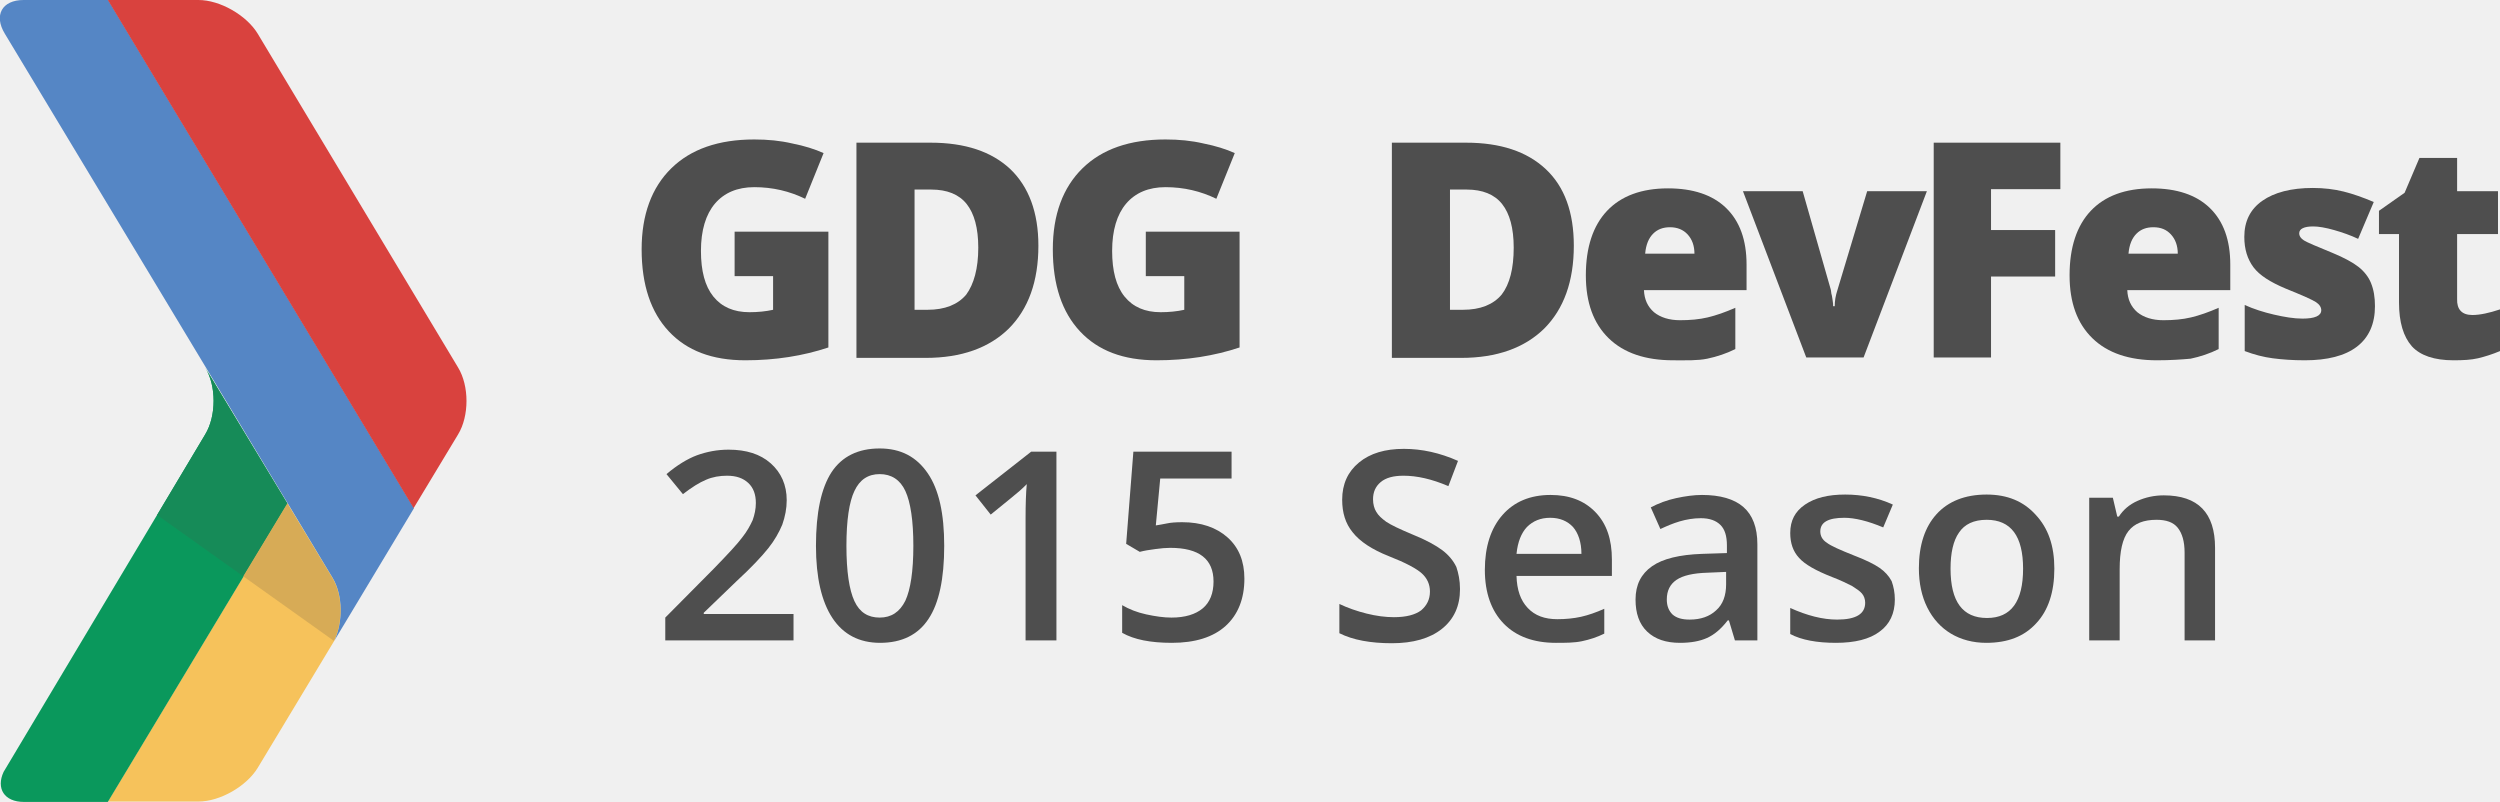
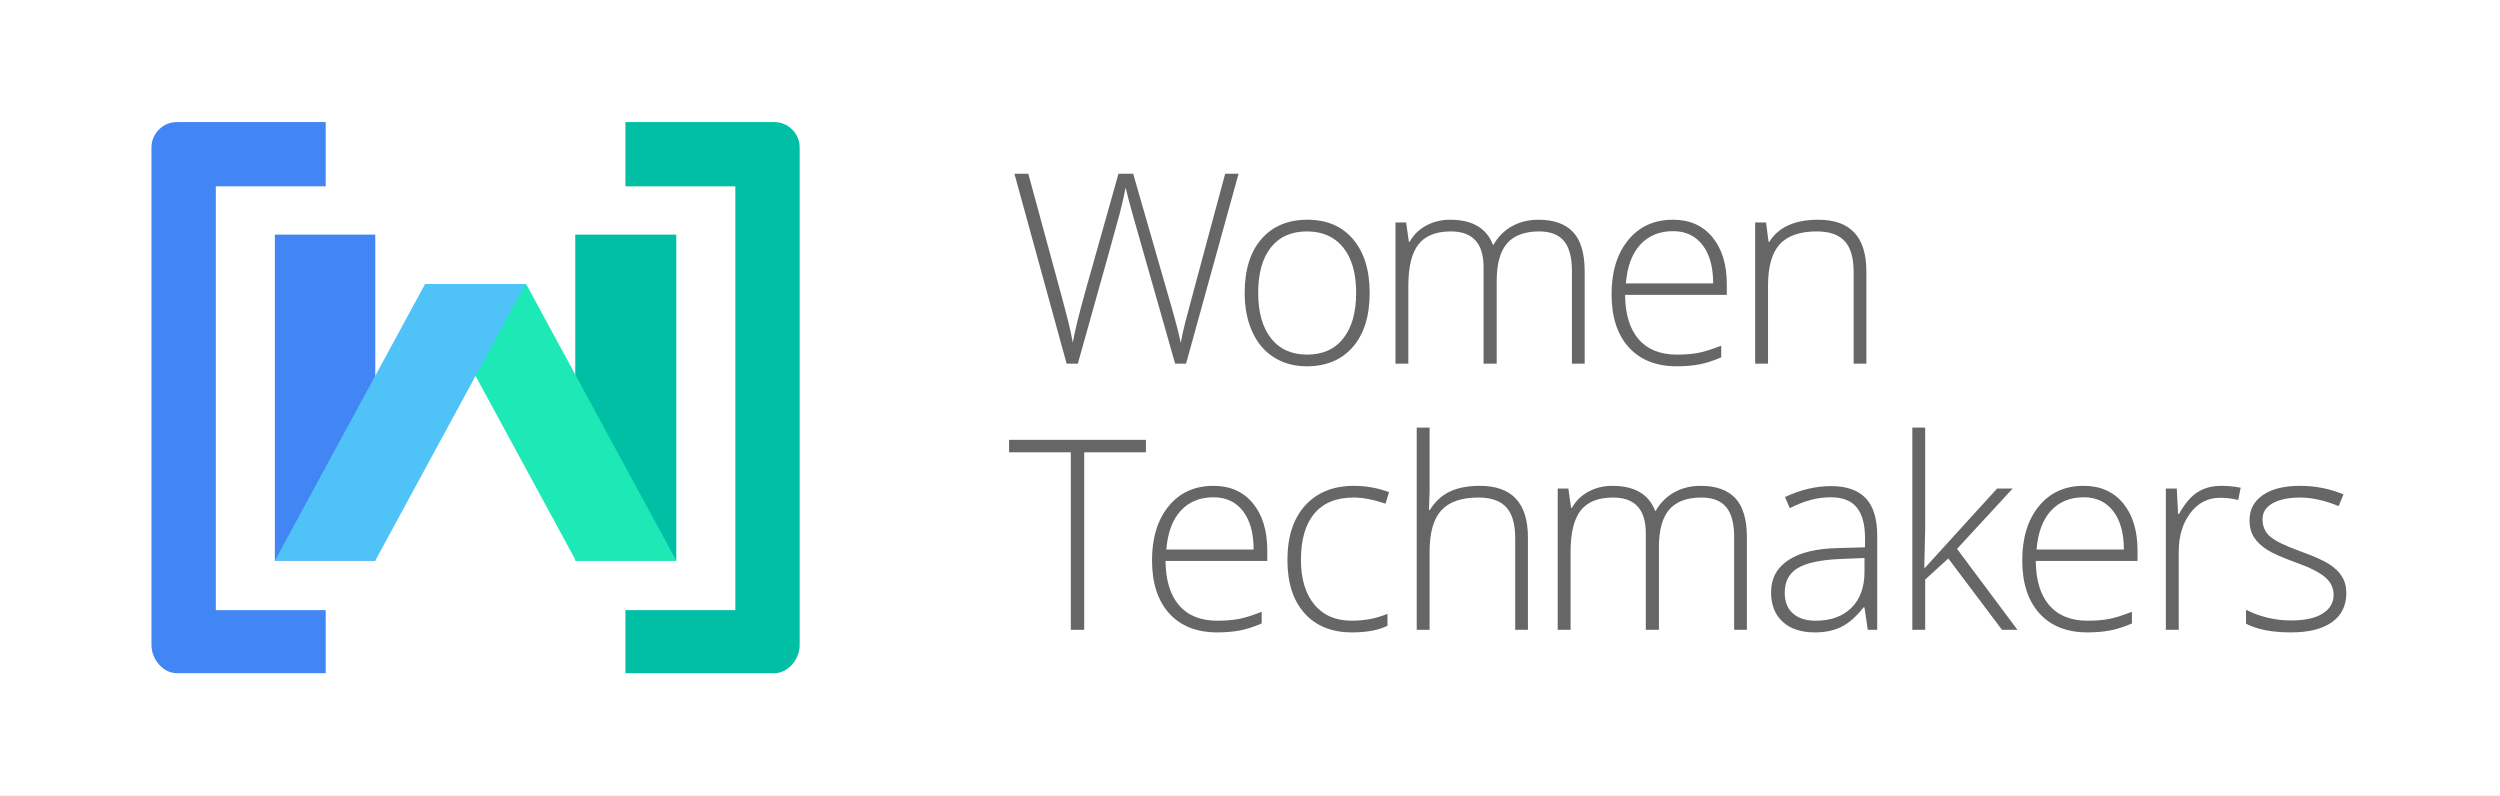
- <svg xmlns="http://www.w3.org/2000/svg" version="1.1" id="dark" x="0px" y="0px" viewBox="-396.8 2029.4 623.8 200.1" style="enable-background:new -396.8 2029.4 623.8 200.1;" xml:space="preserve">
-   <style type="text/css">
- 	.st0{fill:#F6C25B;}
- 	.st1{fill:#0A985C;}
- 	.st2{fill:#5586C5;}
- 	.st3{fill:#D9423E;}
- 	.st4{fill:#168B58;}
- 	.st5{fill:#D7AB56;}
- 	.st6{enable-background:new    ;}
- 	.st7{fill:#4E4E4E;}
- </style>
-   <g>
-     <g>
-       <path class="st0" d="M-369.9,2229.4h22.6c5.4,0,12-3.8,14.8-8.4l19.1-31.7c2.3-4.7,2.2-11.4-0.4-15.7l-11.3-18.6L-369.9,2229.4z" />
-       <path class="st1" d="M-345.6,2137.8l-50.3,84.2c-1.9,4.1,0.1,7.5,5.1,7.5h20.9l44.8-74.4l-20.5-33.9    C-342.8,2125.6-342.8,2133.2-345.6,2137.8" />
-       <path class="st2" d="M-390.9,2029.4c-5.4,0-7.5,3.8-4.7,8.4l81.8,135.8c2.6,4.3,2.6,11.1,0.4,15.7l19.9-33.1l-76.3-126.8H-390.9    L-390.9,2029.4z" />
-       <path class="st3" d="M-369.9,2029.4l76.3,126.8l11.1-18.4c2.8-4.6,2.8-12.1,0-16.7l-50-83.3c-2.8-4.6-9.4-8.4-14.8-8.4H-369.9    L-369.9,2029.4z" />
+ <svg xmlns="http://www.w3.org/2000/svg" id="svg4225" version="1.1" xml:space="preserve" width="1185.412" height="377.087" viewBox="0 0 1185.412 377.087">
+   <defs id="defs4229" />
+   <g id="g4233" transform="matrix(1.25,0,0,-1.25,0,377.0875)">
+     <g id="g4235" transform="scale(0.24,0.24)">
+       <path d="m 0,0 3951.39,0 0,1256.95 L 0,1256.95 0,0 Z" style="fill:#ffffff;fill-opacity:1;fill-rule:nonzero;stroke:none" id="path4237" />
+       <path d="m 1874.62,682.113 -17.24,0 -65.94,231.653 c -5.47,19.031 -9.57,34.636 -12.3,46.824 -2.2,-11.914 -5.33,-25.61 -9.35,-41.074 -4.04,-15.469 -26.12,-94.606 -66.24,-237.403 l -17.67,0 -82.56,300.246 21.98,0 52.59,-193.457 c 2.04,-7.797 3.97,-15.027 5.74,-21.668 1.77,-6.636 3.39,-12.867 4.83,-18.687 1.43,-5.813 2.74,-11.43 3.9,-16.848 1.18,-5.398 2.23,-10.84 3.18,-16.324 3.29,18.621 10.28,46.895 20.95,84.828 l 51.33,182.156 23.22,0 60.17,-209.066 c 6.98,-24.098 11.99,-43.535 14.99,-58.316 1.77,9.847 4.07,20.332 6.88,31.414 2.81,11.086 23.92,89.746 63.36,235.968 l 21.15,0 -82.97,-300.246" style="fill:#666666;fill-opacity:1;fill-rule:nonzero;stroke:none" id="path4239" />
+       <path d="m 1988.63,794.039 c 0,-30.676 6.75,-54.601 20.23,-71.773 13.49,-17.192 32.56,-25.774 57.19,-25.774 24.64,0 43.71,8.582 57.2,25.774 13.48,17.172 20.21,41.097 20.21,71.773 0,30.797 -6.79,54.695 -20.41,71.676 -13.64,16.973 -32.76,25.465 -57.4,25.465 -24.66,0 -43.65,-8.457 -57,-25.367 -13.35,-16.915 -20.02,-40.84 -20.02,-71.774 z m 176.2,0 c 0,-36.426 -8.82,-64.867 -26.48,-85.336 -17.67,-20.465 -42.03,-30.695 -73.12,-30.695 -19.57,0 -36.84,4.719 -51.74,14.168 -14.94,9.449 -26.38,23.004 -34.31,40.664 -7.94,17.652 -11.91,38.055 -11.91,61.199 0,36.414 8.82,64.785 26.49,85.121 17.67,20.332 41.89,30.504 72.7,30.504 30.66,0 54.74,-10.309 72.2,-30.91 17.46,-20.613 26.17,-48.852 26.17,-84.715" style="fill:#666666;fill-opacity:1;fill-rule:nonzero;stroke:none" id="path4241" />
+       <path d="m 2484.52,682.113 0,146.426 c 0,21.766 -4.26,37.649 -12.73,47.645 -8.5,10 -21.5,14.996 -39.03,14.996 -22.87,0 -39.78,-6.301 -50.72,-18.899 -10.96,-12.597 -16.43,-32.383 -16.43,-59.347 l 0,-130.821 -20.75,0 0,152.586 c 0,37.653 -17.25,56.481 -51.76,56.481 -23.4,0 -40.44,-6.821 -51.12,-20.442 -10.69,-13.625 -16.03,-35.418 -16.03,-65.406 l 0,-123.219 -20.32,0 0,223.235 16.83,0 4.33,-30.602 1.22,0 c 6.17,11.09 14.91,19.68 26.28,25.774 11.36,6.089 23.9,9.144 37.58,9.144 35.19,0 57.79,-13.215 67.78,-39.644 l 0.82,0 c 7.26,12.73 17.01,22.527 29.27,29.375 12.26,6.839 26.18,10.269 41.79,10.269 24.36,0 42.66,-6.516 54.83,-19.516 12.18,-13.011 18.29,-33.679 18.29,-62.015 l 0,-146.02 -20.13,0" style="fill:#666666;fill-opacity:1;fill-rule:nonzero;stroke:none" id="path4243" />
+       <path d="m 2644.3,891.586 c -21.5,0 -38.75,-7.082 -51.76,-21.258 -13,-14.168 -20.61,-34.605 -22.79,-61.305 l 138,0 c 0,25.879 -5.6,46.11 -16.83,60.688 -11.23,14.582 -26.78,21.875 -46.62,21.875 z m 5.95,-213.578 c -32.46,0 -57.74,9.988 -75.87,29.984 -18.15,19.985 -27.22,47.985 -27.22,83.992 0,35.598 8.77,64.106 26.29,85.539 17.51,21.418 41.13,32.141 70.85,32.141 26.27,0 47.02,-9.18 62.22,-27.527 15.19,-18.352 22.8,-43.266 22.8,-74.754 l 0,-16.43 -160.8,0 c 0.27,-30.66 7.42,-54.078 21.46,-70.226 14.02,-16.164 34.11,-24.235 60.27,-24.235 12.73,0 23.93,0.883 33.58,2.668 9.65,1.774 21.88,5.613 36.66,11.5 l 0,-18.484 c -12.6,-5.481 -24.24,-9.211 -34.91,-11.188 -10.69,-1.988 -22.46,-2.98 -35.33,-2.98" style="fill:#666666;fill-opacity:1;fill-rule:nonzero;stroke:none" id="path4245" />
+       <path d="m 2929.77,682.113 0,144.785 c 0,22.45 -4.71,38.774 -14.17,48.977 -9.45,10.199 -24.1,15.305 -43.94,15.305 -26.7,0 -46.25,-6.75 -58.64,-20.239 -12.38,-13.484 -18.58,-35.355 -18.58,-65.609 l 0,-123.219 -20.32,0 0,223.235 17.23,0 3.92,-30.602 1.23,0 c 14.5,23.274 40.31,34.918 77.41,34.918 50.66,0 75.99,-27.18 75.99,-81.531 l 0,-146.02 -20.13,0" style="fill:#666666;fill-opacity:1;fill-rule:nonzero;stroke:none" id="path4247" />
+       <path d="m 1713.63,261.52 -21.15,0 0,280.535 -97.57,0 0,19.711 216.26,0 0,-19.711 -97.54,0 0,-280.535" style="fill:#666666;fill-opacity:1;fill-rule:nonzero;stroke:none" id="path4249" />
+       <path d="m 1917.98,470.992 c -21.49,0 -38.75,-7.078 -51.76,-21.254 -13.01,-14.172 -20.61,-34.609 -22.79,-61.304 l 138,0 c 0,25.879 -5.61,46.105 -16.84,60.683 -11.23,14.582 -26.77,21.875 -46.61,21.875 z m 5.96,-213.578 c -32.46,0 -57.76,9.988 -75.88,29.984 -18.15,19.981 -27.23,47.981 -27.23,83.997 0,35.597 8.77,64.109 26.3,85.535 17.51,21.422 41.13,32.14 70.85,32.14 26.28,0 47.02,-9.179 62.22,-27.523 15.19,-18.352 22.8,-43.27 22.8,-74.75 l 0,-16.434 -160.8,0 c 0.26,-30.668 7.42,-54.086 21.46,-70.234 14.02,-16.164 34.11,-24.231 60.28,-24.231 12.72,0 23.92,0.887 33.56,2.665 9.66,1.773 21.89,5.617 36.67,11.503 l 0,-18.484 c -12.6,-5.48 -24.24,-9.207 -34.91,-11.191 -10.69,-1.981 -22.46,-2.977 -35.32,-2.977" style="fill:#666666;fill-opacity:1;fill-rule:nonzero;stroke:none" id="path4251" />
+       <path d="m 2136.93,257.414 c -31.93,0 -56.91,10.059 -74.98,30.188 -18.07,20.128 -27.1,48.195 -27.1,84.195 0,36.969 9.38,65.758 28.14,86.367 18.74,20.598 44.42,30.906 77.01,30.906 19.3,0 37.78,-3.363 55.45,-10.066 l -5.56,-18.078 c -19.3,6.437 -36.08,9.66 -50.31,9.66 -27.37,0 -48.12,-8.457 -62.22,-25.363 -14.1,-16.918 -21.15,-41.246 -21.15,-73.012 0,-30.113 7.05,-53.707 21.15,-70.75 14.1,-17.047 33.81,-25.563 59.13,-25.563 20.28,0 39.11,3.622 56.49,10.879 l 0,-18.894 c -14.24,-6.985 -32.93,-10.469 -56.05,-10.469" style="fill:#666666;fill-opacity:1;fill-rule:nonzero;stroke:none" id="path4253" />
+       <path d="m 2394.85,261.52 0,144.789 c 0,22.449 -4.72,38.773 -14.16,48.976 -9.46,10.199 -24.09,15.301 -43.96,15.301 -26.69,0 -46.23,-6.754 -58.63,-20.234 -12.39,-13.481 -18.56,-35.356 -18.56,-65.61 l 0,-123.222 -20.35,0 0,319.546 20.35,0 0,-101.652 -1.05,-28.543 1.44,0 c 8.34,13.418 18.89,23.137 31.63,29.152 12.73,6.032 28.55,9.047 47.45,9.047 50.64,0 75.97,-27.179 75.97,-81.527 l 0,-146.023 -20.13,0" style="fill:#666666;fill-opacity:1;fill-rule:nonzero;stroke:none" id="path4255" />
+       <path d="m 2740.92,261.52 0,146.425 c 0,21.766 -4.23,37.645 -12.73,47.645 -8.48,9.996 -21.5,14.996 -39,14.996 -22.87,0 -39.78,-6.297 -50.74,-18.898 -10.95,-12.598 -16.43,-32.375 -16.43,-59.348 l 0,-130.82 -20.73,0 0,152.589 c 0,37.649 -17.26,56.477 -51.76,56.477 -23.42,0 -40.46,-6.816 -51.15,-20.438 -10.67,-13.628 -16,-35.421 -16,-65.406 l 0,-123.222 -20.34,0 0,223.234 16.84,0 4.31,-30.602 1.23,0 c 6.17,11.09 14.93,19.68 26.29,25.782 11.37,6.082 23.89,9.136 37.58,9.136 35.2,0 57.78,-13.215 67.77,-39.644 l 0.83,0 c 7.24,12.734 17,22.531 29.27,29.379 12.24,6.836 26.16,10.265 41.79,10.265 24.37,0 42.65,-6.511 54.82,-19.515 12.19,-13.012 18.28,-33.68 18.28,-62.012 l 0,-146.023 -20.13,0" style="fill:#666666;fill-opacity:1;fill-rule:nonzero;stroke:none" id="path4257" />
+       <path d="m 2869.93,275.898 c 23.82,0 42.61,6.809 56.36,20.426 13.75,13.629 20.64,32.559 20.64,56.789 l 0,21.977 -39.02,-1.645 c -31.36,-1.511 -53.7,-6.402 -67.05,-14.687 -13.35,-8.285 -20.02,-21.188 -20.02,-38.707 0,-13.969 4.29,-24.824 12.83,-32.555 8.55,-7.734 20.64,-11.598 36.26,-11.598 z m 82.13,-14.378 -5.13,35.328 -1.64,0 c -11.24,-14.383 -22.76,-24.551 -34.6,-30.5 -11.85,-5.957 -25.86,-8.934 -41.99,-8.934 -21.93,0 -38.98,5.606 -51.15,16.836 -12.19,11.223 -18.28,26.766 -18.28,46.617 0,21.774 9.07,38.68 27.22,50.731 18.13,12.047 44.38,18.414 78.76,19.097 l 42.5,1.235 0,14.781 c 0,21.219 -4.32,37.246 -12.93,48.062 -8.63,10.813 -22.53,16.219 -41.7,16.219 -20.67,0 -42.09,-5.75 -64.29,-17.25 l -7.58,17.668 c 24.5,11.492 48.73,17.242 72.7,17.242 24.5,0 42.82,-6.363 54.94,-19.097 12.11,-12.731 18.16,-32.578 18.16,-59.559 l 0,-148.476 -14.99,0" style="fill:#666666;fill-opacity:1;fill-rule:nonzero;stroke:none" id="path4259" />
+       <path d="m 3042.44,359.48 113.99,125.274 24.63,0 -87.9,-95.293 95.51,-127.941 -24.45,0 -84.82,112.742 -36.55,-33.266 0,-79.476 -20.32,0 0,319.546 20.32,0 0,-160.187 -1.45,-61.399 1.04,0" style="fill:#666666;fill-opacity:1;fill-rule:nonzero;stroke:none" id="path4261" />
+       <path d="m 3293.42,470.992 c -21.5,0 -38.74,-7.078 -51.74,-21.254 -13.01,-14.172 -20.62,-34.609 -22.81,-61.304 l 138.02,0 c 0,25.879 -5.63,46.105 -16.85,60.683 -11.22,14.582 -26.77,21.875 -46.62,21.875 z m 5.95,-213.578 c -32.44,0 -57.73,9.988 -75.87,29.984 -18.15,19.981 -27.23,47.981 -27.23,83.997 0,35.597 8.77,64.109 26.3,85.535 17.53,21.422 41.14,32.14 70.85,32.14 26.29,0 47.03,-9.179 62.24,-27.523 15.19,-18.352 22.79,-43.27 22.79,-74.75 l 0,-16.434 -160.81,0 c 0.26,-30.668 7.43,-54.086 21.46,-70.234 14.03,-16.164 34.13,-24.231 60.27,-24.231 12.74,0 23.94,0.887 33.59,2.665 9.65,1.773 21.87,5.617 36.66,11.503 l 0,-18.484 c -12.6,-5.48 -24.23,-9.207 -34.92,-11.191 -10.68,-1.981 -22.47,-2.977 -35.33,-2.977" style="fill:#666666;fill-opacity:1;fill-rule:nonzero;stroke:none" id="path4263" />
+       <path d="m 3511.13,489.07 c 9.45,0 19.58,-0.961 30.39,-2.879 l -3.89,-19.511 c -9.33,2.328 -18.98,3.496 -28.97,3.496 -19.03,0 -34.64,-8.086 -46.84,-24.238 -12.16,-16.161 -18.25,-36.559 -18.25,-61.196 l 0,-123.222 -20.34,0 0,223.234 17.26,0 2.05,-40.246 1.43,0 c 9.17,16.418 18.96,27.957 29.38,34.601 10.4,6.637 23,9.961 37.78,9.961" style="fill:#666666;fill-opacity:1;fill-rule:nonzero;stroke:none" id="path4265" />
+       <path d="m 3708.49,319.633 c 0,-19.985 -7.6,-35.356 -22.79,-46.11 -15.2,-10.746 -36.75,-16.109 -64.69,-16.109 -29.85,0 -53.53,4.586 -71.06,13.758 l 0,21.973 c 22.44,-11.227 46.14,-16.84 71.06,-16.84 22.04,0 38.78,3.656 50.2,10.988 11.45,7.32 17.17,17.078 17.17,29.27 0,11.222 -4.56,20.671 -13.65,28.332 -9.12,7.668 -24.09,15.203 -44.89,22.597 -22.33,8.074 -37.98,15.016 -47.02,20.84 -9.03,5.82 -15.85,12.391 -20.44,19.723 -4.58,7.312 -6.88,16.254 -6.88,26.793 0,16.707 7.02,29.91 21.04,39.64 14.05,9.715 33.65,14.582 58.85,14.582 24.09,0 46.96,-4.515 68.59,-13.562 l -7.61,-18.481 c -21.89,9.039 -42.22,13.559 -60.98,13.559 -18.21,0 -32.65,-3.012 -43.35,-9.039 -10.66,-6.024 -16,-14.375 -16,-25.055 0,-11.633 4.14,-20.949 12.42,-27.929 8.29,-6.985 24.47,-14.786 48.56,-23.415 20.13,-7.257 34.79,-13.793 43.96,-19.609 9.17,-5.816 16.06,-12.426 20.63,-19.824 4.59,-7.387 6.88,-16.086 6.88,-26.082" style="fill:#666666;fill-opacity:1;fill-rule:nonzero;stroke:none" id="path4267" />
+       <path d="m 434.441,370.832 158.703,0 0,515.301 -158.703,0 0,-515.301 z" style="fill:#4285f4;fill-opacity:1;fill-rule:nonzero;stroke:none" id="path4269" />
+       <path d="m 909.25,370.832 159.648,0 0,515.301 -159.648,0 0,-515.301 z" style="fill:#00bfa5;fill-opacity:1;fill-rule:nonzero;stroke:none" id="path4271" />
+       <path d="m 910.191,370.832 158.709,0 -237.377,437.223 -158.746,0 237.414,-437.223" style="fill:#1ce9b6;fill-opacity:1;fill-rule:nonzero;stroke:none" id="path4273" />
+       <path d="m 593.145,370.832 -158.704,0 237.395,437.223 158.707,0 -237.398,-437.223" style="fill:#4fc3f7;fill-opacity:1;fill-rule:nonzero;stroke:none" id="path4275" />
+       <path d="m 341.094,292.652 0,669.828 173.711,0 0,101.52 -235.332,0 c -22.016,0 -40.047,-18.02 -40.047,-40.06 l 0,-786.713 c 0,-22.039 18.031,-44.286 40.047,-44.286 l 235.332,0 0,99.711 -173.711,0" style="fill:#4285f4;fill-opacity:1;fill-rule:nonzero;stroke:none" id="path4277" />
+       <path d="m 1162.23,292.652 0,669.828 -173.714,0 0,101.52 235.334,0 c 22.02,0 40.07,-18.02 40.07,-40.06 l 0,-786.713 c 0,-22.039 -18.05,-44.286 -40.07,-44.286 l -235.334,0 0,99.711 173.714,0" style="fill:#00bfa5;fill-opacity:1;fill-rule:nonzero;stroke:none" id="path4279" />
    </g>
  </g>
-   <path class="st4" d="M-345.6,2137.8l-12,20.1l21.5,15.3l11-18.2l-20.5-33.9C-342.8,2125.6-342.8,2133.2-345.6,2137.8z" />
-   <path class="st5" d="M-325.1,2155l-11,18.2l22.6,16.1c2.3-4.7,2.2-11.4-0.4-15.7L-325.1,2155z" />
-   <g class="st6">
-     <path class="st7" d="M-213.2,2087.2h23.1v28.9c-6.3,2.1-13.2,3.2-20.7,3.2c-8.3,0-14.6-2.4-19.1-7.2c-4.5-4.8-6.8-11.6-6.8-20.5   c0-8.6,2.5-15.4,7.4-20.2c4.9-4.8,11.8-7.2,20.7-7.2c3.4,0,6.5,0.3,9.5,1c3,0.6,5.6,1.4,7.8,2.4l-4.6,11.4   c-3.9-1.9-8.1-2.9-12.7-2.9c-4.2,0-7.5,1.4-9.8,4.1c-2.3,2.7-3.5,6.7-3.5,11.8c0,5,1,8.8,3.1,11.4c2.1,2.6,5.1,3.9,9,3.9   c2.1,0,4.1-0.2,5.9-0.6v-8.4h-9.6V2087.2z" />
-     <path class="st7" d="M-137.7,2090.7c0,8.9-2.5,15.8-7.4,20.7c-4.9,4.8-11.8,7.3-20.7,7.3h-17.3V2065h18.5c8.6,0,15.2,2.2,19.9,6.6   C-140.1,2076-137.7,2082.4-137.7,2090.7z M-152.7,2091.2c0-4.9-1-8.5-2.9-10.9c-1.9-2.4-4.9-3.6-8.8-3.6h-4.2v30h3.2   c4.4,0,7.6-1.3,9.7-3.8C-153.8,2100.3-152.7,2096.4-152.7,2091.2z" />
-     <path class="st7" d="M-110.6,2087.2h23.1v28.9c-6.3,2.1-13.2,3.2-20.7,3.2c-8.3,0-14.6-2.4-19.1-7.2c-4.5-4.8-6.8-11.6-6.8-20.5   c0-8.6,2.5-15.4,7.4-20.2c4.9-4.8,11.8-7.2,20.7-7.2c3.4,0,6.5,0.3,9.5,1c3,0.6,5.6,1.4,7.8,2.4l-4.6,11.4   c-3.9-1.9-8.1-2.9-12.7-2.9c-4.2,0-7.5,1.4-9.8,4.1c-2.3,2.7-3.5,6.7-3.5,11.8c0,5,1,8.8,3.1,11.4c2.1,2.6,5.1,3.9,9,3.9   c2.1,0,4.1-0.2,5.9-0.6v-8.4h-9.6V2087.2z" />
-     <path class="st7" d="M-4.1,2090.7c0,8.9-2.5,15.8-7.4,20.7c-4.9,4.8-11.8,7.3-20.7,7.3h-17.3V2065H-31c8.6,0,15.2,2.2,19.9,6.6   C-6.4,2076-4.1,2082.4-4.1,2090.7z M-19.1,2091.2c0-4.9-1-8.5-2.9-10.9c-1.9-2.4-4.9-3.6-8.8-3.6h-4.2v30h3.2   c4.4,0,7.6-1.3,9.7-3.8C-20.1,2100.3-19.1,2096.4-19.1,2091.2z" />
-     <path class="st7" d="M20.7,2119.3c-6.9,0-12.3-1.8-16.1-5.5c-3.8-3.7-5.7-8.9-5.7-15.7c0-7,1.8-12.4,5.3-16.1   c3.5-3.7,8.6-5.6,15.2-5.6c6.2,0,11.1,1.6,14.5,4.9c3.4,3.3,5.1,8,5.1,14.1v6.4H13.4c0.1,2.3,0.9,4.1,2.5,5.5c1.6,1.3,3.8,2,6.5,2   c2.5,0,4.8-0.2,6.9-0.7c2.1-0.5,4.4-1.3,6.9-2.4v10.3c-2.2,1.1-4.6,1.9-7,2.4S24,2119.3,20.7,2119.3z M19.9,2086.1   c-1.7,0-3.1,0.5-4.2,1.6c-1.1,1.1-1.8,2.7-2,5h12.3c0-2-0.6-3.6-1.7-4.8C23.2,2086.7,21.7,2086.1,19.9,2086.1z" />
-     <path class="st7" d="M53.9,2118.6l-15.8-41.5h14.9l7,24.5c0,0.1,0.1,0.3,0.1,0.6s0.1,0.6,0.2,1c0.1,0.4,0.1,0.8,0.2,1.3   c0.1,0.5,0.1,0.9,0.1,1.3H61c0-1.3,0.2-2.6,0.7-4.1l7.4-24.6h14.9l-15.8,41.5H53.9z" />
-     <path class="st7" d="M100,2118.6H85.7V2065h31.6v11.6H100v10.2h16v11.6h-16V2118.6z" />
-     <path class="st7" d="M141.4,2119.3c-6.9,0-12.3-1.8-16.1-5.5c-3.8-3.7-5.7-8.9-5.7-15.7c0-7,1.8-12.4,5.3-16.1   c3.5-3.7,8.6-5.6,15.2-5.6c6.2,0,11.1,1.6,14.5,4.9c3.4,3.3,5.1,8,5.1,14.1v6.4H134c0.1,2.3,0.9,4.1,2.5,5.5c1.6,1.3,3.8,2,6.5,2   c2.5,0,4.8-0.2,6.9-0.7c2.1-0.5,4.4-1.3,6.9-2.4v10.3c-2.2,1.1-4.6,1.9-7,2.4C147.6,2119.1,144.7,2119.3,141.4,2119.3z    M140.5,2086.1c-1.7,0-3.1,0.5-4.2,1.6c-1.1,1.1-1.8,2.7-2,5h12.3c0-2-0.6-3.6-1.7-4.8C143.8,2086.7,142.4,2086.1,140.5,2086.1z" />
-     <path class="st7" d="M195.8,2105.8c0,4.4-1.5,7.8-4.5,10.1c-3,2.3-7.4,3.4-13,3.4c-3.1,0-5.7-0.2-8-0.5c-2.3-0.3-4.6-0.9-7-1.8   v-11.5c2.2,1,4.7,1.8,7.3,2.4c2.6,0.6,5,1,7.1,1c3.1,0,4.7-0.7,4.7-2.1c0-0.7-0.4-1.4-1.3-2c-0.9-0.6-3.4-1.7-7.6-3.4   c-3.8-1.6-6.5-3.3-8-5.3c-1.5-2-2.3-4.5-2.3-7.6c0-3.9,1.5-6.9,4.5-9c3-2.1,7.2-3.2,12.6-3.2c2.7,0,5.3,0.3,7.7,0.9   c2.4,0.6,4.9,1.5,7.5,2.6l-3.9,9.2c-1.9-0.9-3.9-1.6-6-2.2c-2.1-0.6-3.9-0.9-5.2-0.9c-2.3,0-3.5,0.6-3.5,1.7c0,0.7,0.4,1.3,1.2,1.8   c0.8,0.5,3.2,1.5,7.1,3.1c2.9,1.2,5.1,2.4,6.5,3.5c1.4,1.1,2.5,2.5,3.1,4C195.5,2101.7,195.8,2103.6,195.8,2105.8z" />
-     <path class="st7" d="M220.1,2108c1.9,0,4.2-0.5,6.9-1.4v10.4c-1.9,0.8-3.8,1.4-5.5,1.8c-1.7,0.4-3.8,0.5-6.1,0.5   c-4.8,0-8.3-1.2-10.4-3.5c-2.1-2.4-3.2-6-3.2-10.9v-17.1h-5v-5.8l6.4-4.5l3.7-8.7h9.4v8.3h10.2v10.7h-10.2v16.2   C216.2,2106.6,217.5,2108,220.1,2108z" />
-   </g>
-   <g class="st6">
-     <path class="st7" d="M-198.9,2189.2h-31.9v-5.7l12.1-12.2c3.6-3.7,6-6.3,7.1-7.8c1.2-1.5,2-3,2.6-4.3c0.5-1.4,0.8-2.8,0.8-4.3   c0-2.1-0.6-3.8-1.9-5c-1.3-1.2-3-1.8-5.3-1.8c-1.8,0-3.6,0.3-5.2,1c-1.7,0.7-3.6,1.9-5.8,3.6l-4.1-5c2.6-2.2,5.2-3.8,7.6-4.7   c2.5-0.9,5.1-1.4,7.9-1.4c4.4,0,7.9,1.1,10.5,3.4c2.6,2.3,4,5.4,4,9.2c0,2.1-0.4,4.1-1.1,6.1c-0.8,1.9-1.9,3.9-3.5,5.9   c-1.6,2-4.2,4.8-7.9,8.2l-8.2,7.9v0.3h22.4V2189.2z" />
-     <path class="st7" d="M-161.2,2165.6c0,8.2-1.3,14.3-3.9,18.2c-2.6,4-6.7,6-12.1,6c-5.2,0-9.2-2.1-11.9-6.2s-4.1-10.1-4.1-18   c0-8.3,1.3-14.4,3.9-18.4c2.6-3.9,6.6-5.9,12-5.9c5.3,0,9.2,2.1,12,6.2S-161.2,2157.6-161.2,2165.6z M-185.6,2165.6   c0,6.4,0.7,11,2,13.8c1.3,2.8,3.4,4.1,6.3,4.1s5-1.4,6.4-4.2c1.3-2.8,2-7.4,2-13.7c0-6.3-0.7-10.9-2-13.7c-1.3-2.8-3.5-4.2-6.4-4.2   s-5,1.4-6.3,4.2C-184.9,2154.6-185.6,2159.2-185.6,2165.6z" />
-     <path class="st7" d="M-133.3,2189.2h-7.6v-30.4c0-3.6,0.1-6.5,0.3-8.6c-0.5,0.5-1.1,1.1-1.8,1.7c-0.7,0.6-3.1,2.6-7.2,5.9l-3.8-4.8   l13.9-10.9h6.3V2189.2z" />
-     <path class="st7" d="M-101.8,2159.7c4.7,0,8.5,1.3,11.3,3.8s4.2,5.9,4.2,10.3c0,5-1.6,9-4.7,11.8c-3.1,2.8-7.6,4.2-13.4,4.2   c-5.3,0-9.4-0.8-12.4-2.5v-6.9c1.7,1,3.7,1.8,6,2.3s4.4,0.8,6.3,0.8c3.4,0,6-0.8,7.8-2.3c1.8-1.5,2.7-3.8,2.7-6.7   c0-5.6-3.6-8.4-10.8-8.4c-1,0-2.3,0.1-3.7,0.3c-1.5,0.2-2.8,0.4-3.9,0.7l-3.4-2l1.8-23h24.5v6.7h-17.8l-1.1,11.7   c0.8-0.1,1.7-0.3,2.8-0.5C-104.7,2159.8-103.4,2159.7-101.8,2159.7z" />
-     <path class="st7" d="M-32.5,2176.4c0,4.2-1.5,7.5-4.5,9.9s-7.2,3.6-12.5,3.6s-9.7-0.8-13.1-2.5v-7.3c2.1,1,4.4,1.8,6.8,2.4   c2.4,0.6,4.7,0.9,6.8,0.9c3.1,0,5.3-0.6,6.8-1.7c1.4-1.2,2.2-2.7,2.2-4.7c0-1.8-0.7-3.3-2-4.5c-1.3-1.2-4.1-2.7-8.2-4.3   c-4.3-1.7-7.3-3.7-9.1-6c-1.8-2.2-2.6-4.9-2.6-8.1c0-3.9,1.4-7,4.2-9.3c2.8-2.3,6.5-3.4,11.2-3.4c4.5,0,9,1,13.5,3l-2.4,6.3   c-4.2-1.8-7.9-2.6-11.2-2.6c-2.5,0-4.4,0.5-5.7,1.6c-1.3,1.1-1.9,2.5-1.9,4.3c0,1.2,0.3,2.3,0.8,3.1c0.5,0.9,1.4,1.7,2.5,2.5   c1.2,0.8,3.3,1.8,6.4,3.1c3.5,1.4,6,2.8,7.6,4s2.8,2.7,3.5,4.2C-32.9,2172.4-32.5,2174.2-32.5,2176.4z" />
-     <path class="st7" d="M-8.6,2189.8c-5.5,0-9.9-1.6-13-4.8c-3.1-3.2-4.7-7.7-4.7-13.4c0-5.8,1.5-10.4,4.4-13.7s6.9-5,12-5   c4.7,0,8.4,1.4,11.2,4.3s4.1,6.8,4.1,11.8v4.1h-23.8c0.1,3.5,1,6.1,2.8,8c1.8,1.9,4.2,2.8,7.4,2.8c2.1,0,4.1-0.2,5.9-0.6   c1.8-0.4,3.8-1.1,5.8-2v6.2c-1.8,0.9-3.7,1.5-5.6,1.9S-6.2,2189.8-8.6,2189.8z M-10,2158.6c-2.4,0-4.3,0.8-5.8,2.3   c-1.4,1.5-2.3,3.7-2.6,6.7h16.2c0-2.9-0.8-5.2-2.1-6.7C-5.7,2159.4-7.6,2158.6-10,2158.6z" />
-     <path class="st7" d="M36.1,2189.2l-1.5-5h-0.3c-1.7,2.2-3.4,3.6-5.2,4.4s-4,1.2-6.7,1.2c-3.5,0-6.2-0.9-8.2-2.8   c-2-1.9-2.9-4.6-2.9-8c0-3.7,1.4-6.4,4.1-8.3c2.7-1.9,6.9-2.9,12.5-3.1l6.2-0.2v-1.9c0-2.3-0.5-4-1.6-5.1c-1.1-1.1-2.7-1.7-4.9-1.7   c-1.8,0-3.6,0.3-5.3,0.8s-3.3,1.2-4.8,1.9l-2.4-5.4c1.9-1,4-1.8,6.3-2.3c2.3-0.5,4.5-0.8,6.5-0.8c4.5,0,8,1,10.3,3   c2.3,2,3.5,5.1,3.5,9.3v24H36.1z M24.8,2184c2.8,0,5-0.8,6.6-2.3c1.7-1.5,2.5-3.7,2.5-6.5v-3.1l-4.6,0.2c-3.6,0.1-6.2,0.7-7.8,1.8   c-1.6,1.1-2.4,2.7-2.4,4.9c0,1.6,0.5,2.8,1.4,3.7C21.5,2183.6,22.9,2184,24.8,2184z" />
-     <path class="st7" d="M76,2179c0,3.5-1.3,6.2-3.8,8c-2.5,1.9-6.2,2.8-10.9,2.8c-4.7,0-8.6-0.7-11.4-2.2v-6.5   c4.2,1.9,8.1,2.9,11.7,2.9c4.7,0,7-1.4,7-4.2c0-0.9-0.3-1.7-0.8-2.3s-1.4-1.2-2.5-1.9c-1.2-0.6-2.8-1.4-4.9-2.2   c-4.1-1.6-6.9-3.2-8.3-4.8c-1.5-1.6-2.2-3.7-2.2-6.2c0-3.1,1.2-5.4,3.7-7.1c2.5-1.7,5.8-2.5,10-2.5c4.2,0,8.2,0.8,11.9,2.5   l-2.4,5.7c-3.8-1.6-7.1-2.4-9.7-2.4c-4,0-6,1.1-6,3.4c0,1.1,0.5,2.1,1.6,2.8c1,0.8,3.3,1.8,6.8,3.2c2.9,1.1,5.1,2.2,6.4,3.1   c1.3,0.9,2.3,2,3,3.3C75.7,2175.8,76,2177.3,76,2179z" />
-     <path class="st7" d="M115.8,2171.3c0,5.8-1.5,10.4-4.5,13.6c-3,3.3-7.1,4.9-12.5,4.9c-3.3,0-6.3-0.8-8.8-2.3s-4.5-3.7-5.9-6.5   c-1.4-2.8-2.1-6.1-2.1-9.8c0-5.8,1.5-10.3,4.4-13.5s7.1-4.9,12.5-4.9c5.2,0,9.2,1.7,12.2,5C114.3,2161.2,115.8,2165.6,115.8,2171.3   z M89.9,2171.3c0,8.2,3,12.3,9.1,12.3c6,0,9-4.1,9-12.3c0-8.1-3-12.2-9.1-12.2c-3.2,0-5.5,1.1-6.9,3.2   C90.6,2164.3,89.9,2167.3,89.9,2171.3z" />
-     <path class="st7" d="M155.9,2189.2h-7.6v-21.9c0-2.8-0.6-4.8-1.7-6.2c-1.1-1.4-2.9-2-5.3-2c-3.2,0-5.5,0.9-7,2.8s-2.2,5.1-2.2,9.5   v17.8h-7.6v-35.6h5.9l1.1,4.7h0.4c1.1-1.7,2.6-3,4.6-3.9c2-0.9,4.2-1.4,6.6-1.4c8.6,0,12.8,4.4,12.8,13.1V2189.2z" />
-   </g>
</svg>
